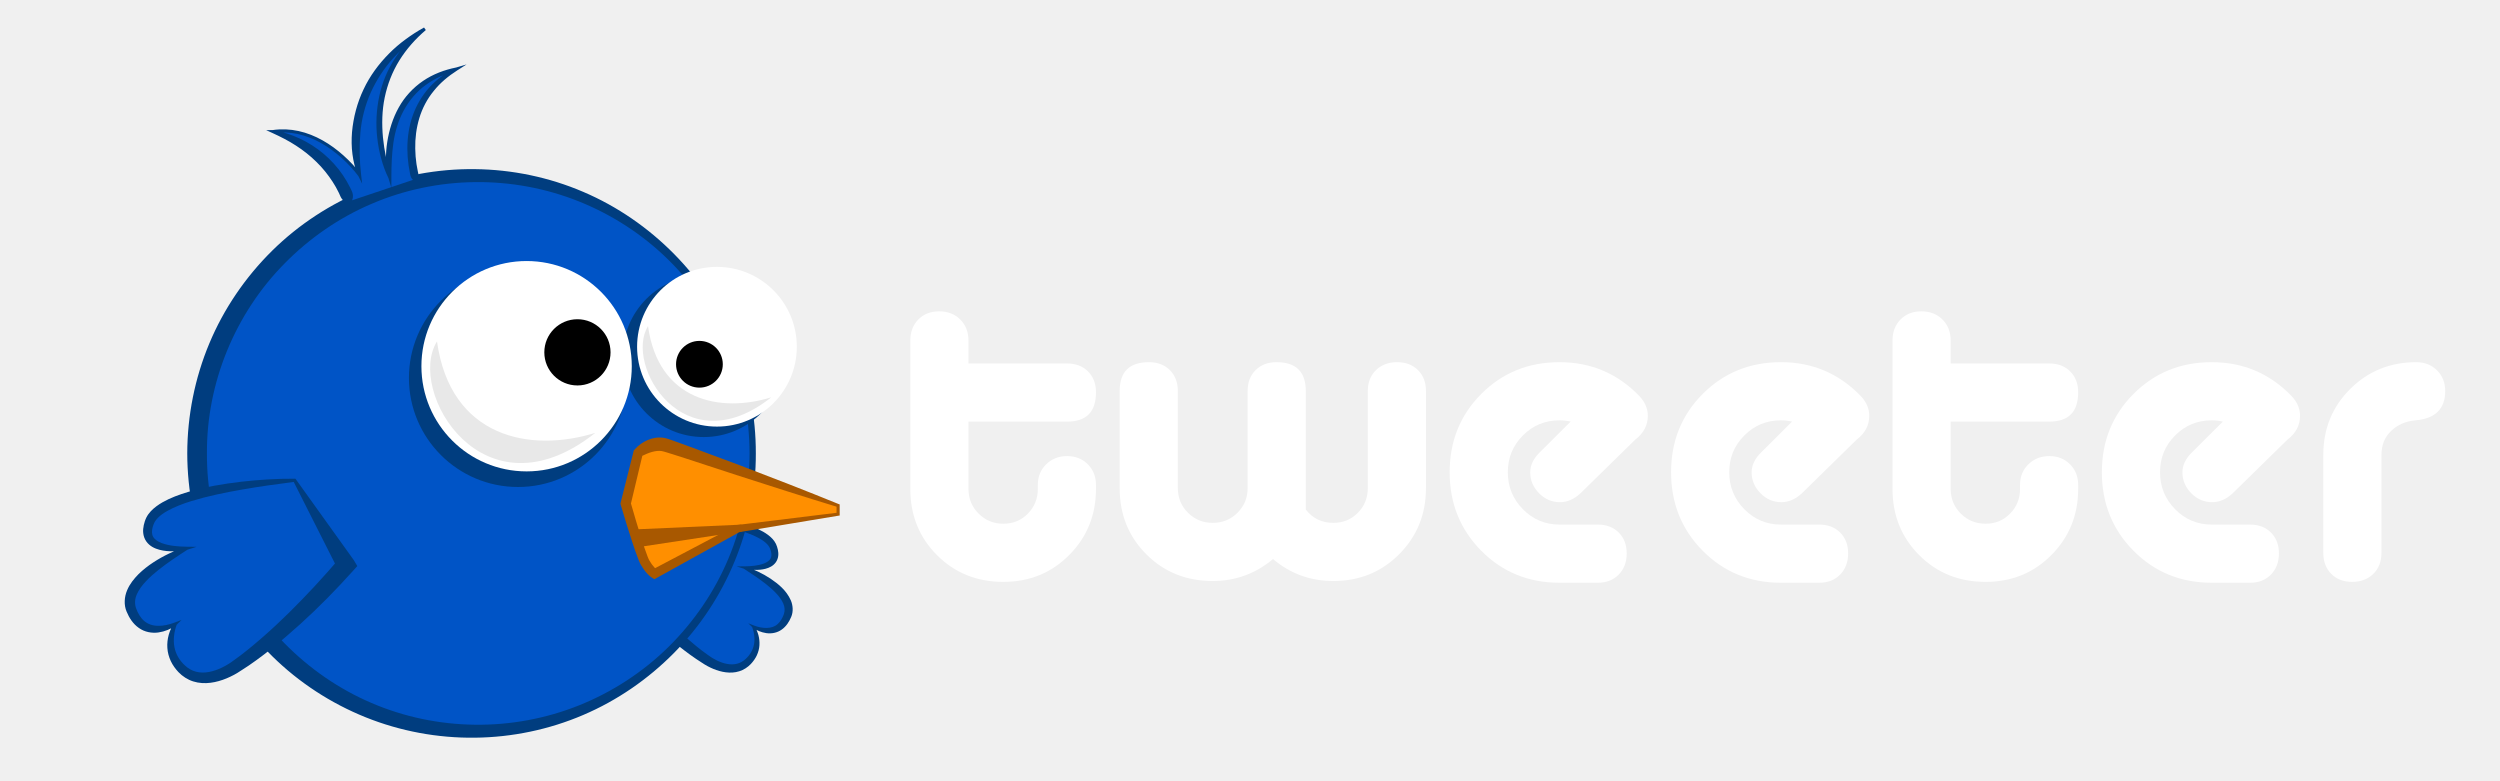
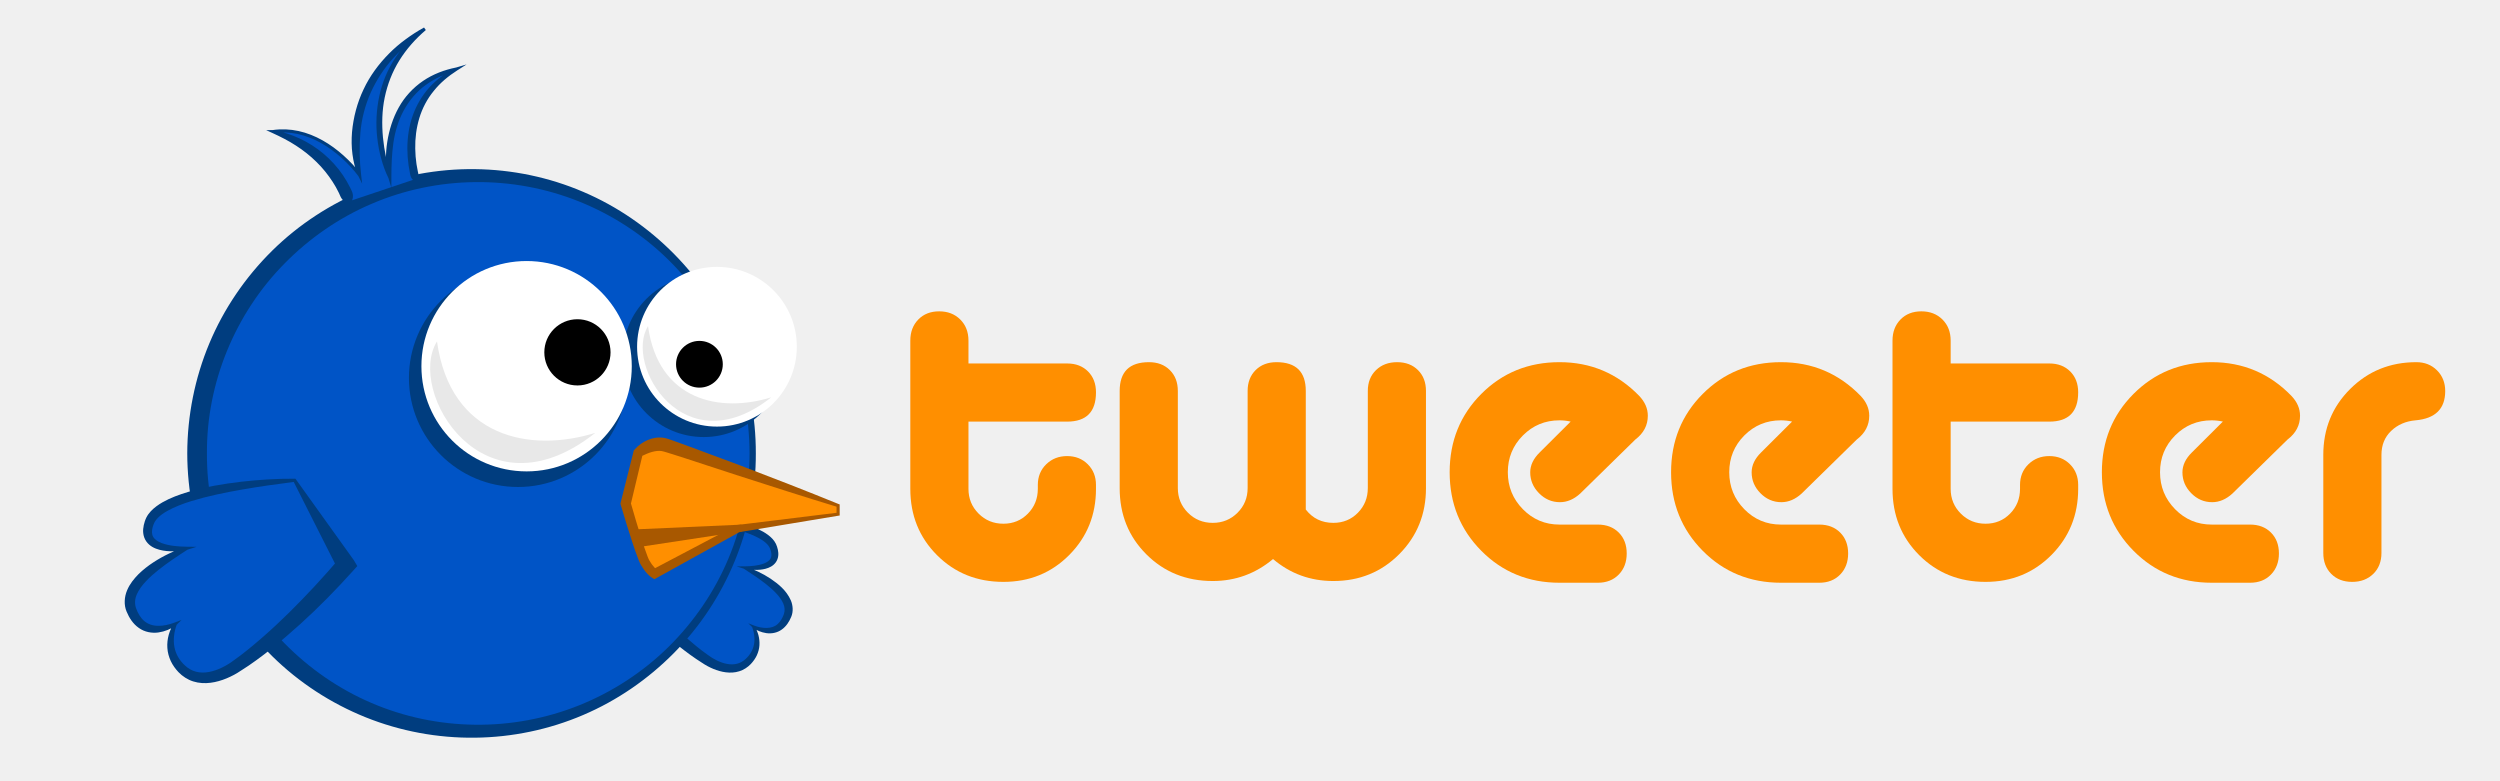
<svg xmlns="http://www.w3.org/2000/svg" version="1.1" id="Layer_1" x="0px" y="0px" width="801px" height="250px" viewBox="0 0 801 250" enable-background="new 0 0 801 250" xml:space="preserve">
  <g>
    <g>
      <path fill="#0054C6" d="M239.738,211.935c-5.553,5.503-13.884-0.842-13.884-0.842s-11.195-7.054-26.774-24.727    c-0.105-0.12-0.212-0.24-0.316-0.36l12.804-21.128c0.059,0,32.78,1.662,36.178,10.315c3.21,8.178-9.288,6.651-9.288,6.651    s17.028,7.477,13.827,15.479c-3.2,8.003-10.945,3.406-10.945,3.406S244.848,206.87,239.738,211.935z" />
      <path fill="#003D7F" d="M240.562,212.748l-0.024,0.026c-0.953,0.998-2.255,1.864-3.664,2.299    c-1.415,0.453-2.909,0.518-4.313,0.339c-1.41-0.177-2.748-0.579-4.013-1.101c-1.279-0.54-2.43-1.137-3.642-1.973l0.113,0.078    c-2.759-1.732-5.227-3.569-7.688-5.529c-2.443-1.954-4.813-3.989-7.127-6.084c-4.641-4.182-8.979-8.662-13.17-13.286l-1.105-1.219    l0.87-1.483l0.003-0.005l14.432-20.135l0.144-0.201l0.19,0.013l0.033,0.003c4.461-0.014,8.903,0.257,13.341,0.756    c4.43,0.529,8.856,1.261,13.208,2.541c2.167,0.664,4.337,1.418,6.396,2.594c1.022,0.597,2.029,1.291,2.914,2.228    c0.441,0.468,0.836,1.013,1.143,1.633c0.153,0.304,0.28,0.672,0.357,0.903c0.101,0.31,0.19,0.627,0.256,0.935    c0.131,0.629,0.215,1.301,0.13,2.005c-0.075,0.699-0.326,1.424-0.742,2.024c-0.848,1.23-2.133,1.8-3.29,2.112    c-1.181,0.322-2.354,0.387-3.502,0.372c-1.151-0.02-2.274-0.122-3.401-0.36l0.204-0.745l0.013,0.007    c2.914,0.899,5.668,2.215,8.249,3.901c2.527,1.72,5.079,3.749,6.504,6.955c0.677,1.583,0.849,3.623,0.115,5.308    c-0.632,1.523-1.561,3.022-3.03,4.055c-1.446,1.06-3.318,1.376-4.934,1.14c-1.637-0.245-3.101-0.862-4.392-1.787l0.538-0.528    l0.003,0.006c0.614,0.905,1.007,1.885,1.313,2.926c0.274,1.043,0.396,2.146,0.328,3.262c-0.062,1.117-0.37,2.23-0.845,3.261    C241.993,211.015,241.323,211.938,240.562,212.748z M238.934,211.1c1.341-1.224,2.286-2.795,2.635-4.587    c0.18-0.896,0.202-1.842,0.092-2.786c-0.085-0.945-0.328-1.913-0.658-2.802L241,200.924l-1.26-1.233l1.798,0.705    c2.641,1.035,5.775,1.239,7.595-0.422c0.914-0.796,1.582-1.955,2.019-3.199c0.374-1.111,0.31-2.265-0.196-3.412    c-0.494-1.14-1.303-2.252-2.261-3.255c-0.943-1.025-2.028-1.962-3.152-2.868c-2.268-1.792-4.729-3.435-7.23-5.033l-0.012-0.004    l-2.3-0.73l2.505-0.015c2.151-0.013,4.386-0.207,6.27-0.915c0.926-0.359,1.727-0.892,2.095-1.552    c0.376-0.648,0.368-1.481,0.134-2.387c-0.062-0.231-0.134-0.444-0.213-0.658c-0.112-0.288-0.174-0.441-0.278-0.63    c-0.199-0.366-0.485-0.71-0.803-1.047c-0.647-0.668-1.486-1.245-2.382-1.747c-1.806-1.001-3.824-1.776-5.886-2.415    c-4.137-1.279-8.45-2.16-12.781-2.915c-4.334-0.754-8.714-1.388-13.097-1.924c-0.009,0-0.007,0,0.004,0.001l0.334-0.188    l-11.17,22.112l-0.003,0.004l-0.235-2.702c3.948,4.646,8.128,9.11,12.454,13.405c2.171,2.141,4.399,4.222,6.692,6.22    c2.285,1.976,4.662,3.977,7.05,5.649l0.124,0.087l-0.011-0.008c0.836,0.647,1.903,1.295,2.932,1.787    c1.045,0.499,2.135,0.886,3.228,1.083c1.093,0.199,2.187,0.201,3.202-0.063C237.188,212.388,238.096,211.88,238.934,211.1z" />
    </g>
    <g>
      <circle fill="#0054C6" cx="152.157" cy="145.275" r="89.005" />
      <path fill="#003D7F" d="M240.157,145.281c-0.02-11.536-2.31-23.036-6.753-33.658c-4.44-10.623-11.063-20.297-19.233-28.362    c-8.18-8.064-17.983-14.427-28.589-18.685c-10.609-4.266-22.039-6.368-33.425-6.228c-11.386,0.125-22.71,2.493-33.119,6.965    c-10.422,4.449-19.887,11.005-27.8,19.042c-15.902,16.044-25.093,38.392-24.934,60.918c-0.16,22.526,9.031,44.875,24.934,60.919    c7.912,8.037,17.377,14.594,27.8,19.043c10.409,4.471,21.732,6.839,33.119,6.965c11.385,0.14,22.815-1.962,33.425-6.228    c10.605-4.259,20.409-10.621,28.589-18.686c8.17-8.063,14.793-17.738,19.232-28.361c4.444-10.619,6.734-22.128,6.754-33.652    V145.281z M242.167,145.275c0.035,11.781-2.252,23.58-6.756,34.484c-4.478,10.912-11.081,20.965-19.396,29.374    c-8.295,8.42-18.219,15.284-29.147,19.943c-10.914,4.682-22.792,7.157-34.711,7.281c-11.919,0.142-23.903-2.067-35.018-6.544    c-11.112-4.469-21.374-11.139-29.936-19.586c-8.552-8.446-15.483-18.579-20.134-29.709c-4.655-11.124-7.052-23.188-7.07-35.244    c0.019-12.057,2.416-24.12,7.071-35.244c4.65-11.129,11.581-21.263,20.133-29.709c8.562-8.447,18.824-15.117,29.936-19.585    c11.115-4.477,23.099-6.686,35.017-6.544c11.92,0.125,23.797,2.6,34.712,7.282c10.929,4.659,20.853,11.523,29.146,19.943    c8.314,8.41,14.919,18.462,19.396,29.374c4.504,10.902,6.791,22.71,6.756,34.478V145.275z" />
    </g>
    <g>
      <path fill="#FF8F00" d="M204.47,145.03c0,0,4.313-3.696,8.624-2.464c4.313,1.232,55.436,19.402,55.436,19.402v2.771l-32.029,4.621    l-26.794,14.475c0,0-1.541-0.924-3.08-3.695c-1.54-2.773-6.159-18.787-6.159-18.787L204.47,145.03z" />
      <path fill="#A85800" d="M203.481,143.865c1.139-1.256,2.412-2.145,3.953-2.838c1.517-0.675,3.34-1.042,5.21-0.749    c0.442,0.073,0.976,0.194,1.328,0.319l1.047,0.356l2.023,0.72l4.007,1.461l15.956,5.931l15.879,6.124    c5.28,2.074,10.558,4.156,15.811,6.308l0.001,0.001l0.333,0.118v0.353v2.771v0.001l0.009,0.422l-0.438,0.073l-31.931,5.3    l0.394-0.131l-0.001,0.001l-26.643,14.753l-0.746,0.413l-0.74-0.447l-0.012-0.007c-0.392-0.251-0.575-0.415-0.826-0.63    c-0.231-0.203-0.444-0.412-0.648-0.626c-0.407-0.428-0.772-0.876-1.108-1.338c-0.337-0.462-0.643-0.938-0.924-1.424l-0.211-0.375    l-0.211-0.431l-0.332-0.768c-0.805-1.994-1.447-3.94-2.102-5.907c-1.286-3.929-2.487-7.857-3.661-11.813h-0.001l-0.121-0.429    l0.104-0.413l4.193-16.651L203.481,143.865z M205.8,146.04l-3.747,15.703l-0.017-0.841v0.001    c1.121,3.929,2.279,7.864,3.508,11.753c0.618,1.935,1.248,3.896,1.962,5.717l0.271,0.647l0.124,0.264l0.162,0.297    c0.229,0.405,0.476,0.797,0.739,1.167s0.545,0.723,0.843,1.041c0.148,0.158,0.3,0.311,0.453,0.448    c0.134,0.125,0.347,0.288,0.387,0.315l-0.007-0.004l-1.486-0.034l26.943-14.195h0.001l0.21-0.107l0.185-0.023l32.127-3.942    l-0.429,0.495v-0.001v-2.771l0.332,0.471h-0.001c-5.432-1.645-10.842-3.351-16.251-5.058l-16.201-5.194L219.75,146.9l-4.039-1.294    l-2.01-0.627l-0.979-0.291c-0.323-0.09-0.481-0.126-0.738-0.173c-0.942-0.138-2.006-0.016-3.136,0.302    C207.854,145.094,206.781,145.571,205.8,146.04z" />
    </g>
    <circle fill="#003D7F" cx="165.971" cy="121.084" r="34.95" />
    <circle fill="#003D7F" cx="225.471" cy="114.084" r="25.95" />
    <circle fill="#FFFFFF" cx="168.721" cy="117.334" r="33.7" />
    <circle fill="#FFFFFF" cx="229.711" cy="111.095" r="25.586" />
    <path fill="#E8E8E8" d="M207.625,104.497c-7.694,12.333,11.486,44.983,39.5,22.8C230.866,132.349,210.971,128.515,207.625,104.497z   " />
    <path fill="#E8E8E8" d="M140.012,109.394c-9.886,15.841,14.754,57.783,50.74,29.287   C169.866,145.172,144.31,140.247,140.012,109.394z" />
    <circle cx="224.095" cy="116.71" r="7.489" />
    <circle cx="185.009" cy="112.892" r="10.609" />
    <g>
      <path fill="#0054C6" d="M58.231,214.297c7.13,7.065,17.826-1.08,17.826-1.08s14.374-9.058,34.377-31.749    c0.136-0.153,0.271-0.309,0.407-0.463l-16.441-27.127c-0.076,0-42.089,2.134-46.451,13.245c-4.122,10.5,11.925,8.539,11.925,8.539    s-21.863,9.601-17.753,19.876c4.11,10.275,14.054,4.373,14.054,4.373S51.67,207.795,58.231,214.297z" />
      <path fill="#003D7F" d="M59.256,213.218c1.079,1.006,2.247,1.66,3.563,2.003c1.305,0.34,2.709,0.338,4.112,0.082    c1.403-0.253,2.802-0.749,4.145-1.391c1.32-0.631,2.691-1.463,3.763-2.295l-0.014,0.011l0.16-0.112    c3.065-2.147,6.117-4.716,9.051-7.253c2.945-2.565,5.806-5.238,8.594-7.986c2.785-2.752,5.503-5.573,8.174-8.439    c2.669-2.873,5.255-5.805,7.827-8.784l-0.311,3.48l-0.001-0.002l-14.345-28.394l0.428,0.241c0.003,0,0.02-0.001,0.011-0.001    c-5.625,0.712-11.252,1.496-16.817,2.47c-5.562,0.97-11.101,2.1-16.413,3.742c-2.647,0.82-5.238,1.816-7.557,3.102    c-1.151,0.644-2.227,1.385-3.059,2.243c-0.408,0.432-0.775,0.873-1.031,1.344c-0.135,0.241-0.213,0.438-0.358,0.809    c-0.102,0.275-0.194,0.548-0.273,0.846c-0.301,1.161-0.313,2.232,0.17,3.064c0.472,0.847,1.5,1.531,2.689,1.993    c2.42,0.896,5.288,1.144,8.051,1.174l3.164,0.035l-2.901,0.922l-0.011,0.004c-3.212,2.052-6.373,4.161-9.285,6.463    c-1.443,1.163-2.836,2.366-4.048,3.682c-1.23,1.288-2.268,2.717-2.904,4.181c-0.65,1.473-0.732,2.954-0.252,4.381    c0.56,1.597,1.419,3.086,2.592,4.107c1.179,1.019,2.747,1.566,4.482,1.576c1.722,0.033,3.571-0.388,5.27-1.034l2.258-0.859    l-1.568,1.538l-0.001,0.002c-0.423,1.139-0.736,2.382-0.846,3.596c-0.133,1.215-0.093,2.426,0.124,3.577    c0.437,2.31,1.664,4.331,3.392,5.906L59.256,213.218z M57.184,215.354c-0.982-1.043-1.846-2.232-2.47-3.553    c-0.612-1.322-1.001-2.752-1.09-4.186c-0.103-1.433,0.066-2.852,0.427-4.189c0.394-1.337,0.898-2.594,1.688-3.757l0.003-0.006    l0.69,0.679c-1.657,1.187-3.538,1.979-5.639,2.295c-2.074,0.303-4.477-0.104-6.334-1.465c-1.887-1.325-3.08-3.25-3.891-5.206    c-0.942-2.163-0.72-4.783,0.149-6.815c0.852-2.082,2.232-3.718,3.65-5.181c1.465-1.428,3.045-2.663,4.701-3.749    c3.315-2.166,6.85-3.855,10.593-5.011l0.013-0.007l0.262,0.957c-1.448,0.298-2.889,0.45-4.369,0.478    c-1.475,0.01-2.98-0.083-4.496-0.492c-1.486-0.402-3.136-1.134-4.225-2.714c-0.533-0.771-0.855-1.702-0.951-2.6    c-0.11-0.904,0-1.767,0.167-2.574c0.084-0.395,0.2-0.803,0.329-1.199c0.099-0.297,0.262-0.771,0.459-1.16    c0.394-0.796,0.9-1.496,1.467-2.097c1.136-1.202,2.429-2.093,3.742-2.859c2.645-1.51,5.432-2.478,8.214-3.33    c5.587-1.644,11.271-2.582,16.96-3.263c5.697-0.634,11.399-1.013,17.13-0.971l0.036-0.002l0.246-0.014l0.184,0.255l18.533,25.855    l0.001,0.002l1.119,1.892l-1.43,1.59c-5.339,5.938-10.958,11.675-16.901,17.048c-2.97,2.69-6.014,5.304-9.151,7.813    c-1.566,1.257-3.165,2.477-4.798,3.659c-1.649,1.189-3.256,2.318-5.073,3.44l0.146-0.101c-1.557,1.073-3.033,1.84-4.676,2.532    c-1.624,0.67-3.341,1.187-5.152,1.414c-1.802,0.229-3.721,0.146-5.537-0.436c-1.809-0.559-3.481-1.671-4.704-2.951L57.184,215.354    z" />
    </g>
    <g>
      <line fill="#FF8F00" x1="237.666" y1="169.167" x2="203.666" y2="172.501" />
      <polygon fill="#A85800" points="237.771,170.242 203.948,175.383 203.384,169.619 237.561,168.092   " />
    </g>
    <g>
      <path fill="#0054C6" d="M111.959,64.987c0,0-4.111-16.509-24.49-22.828c16.195-2.344,27.758,13.979,27.758,13.979    s-8.973-28.437,20.895-46.899c-23.913,19.268-11.214,47.611-11.214,47.611s-4.595-28.665,21.379-34.743    c-21.027,11.859-13.004,35.726-13.004,35.726L111.959,64.987z" />
      <path fill="#003D7F" d="M112.248,65.414l-0.769-0.304c-1.034-0.409-1.592-0.908-2.003-1.471c-0.401-0.562-0.577-1.22-0.896-1.823    c-0.585-1.226-1.257-2.42-2.003-3.567c-1.489-2.295-3.216-4.454-5.2-6.378c-1.965-1.944-4.161-3.679-6.524-5.204    c-2.356-1.545-4.9-2.832-7.531-4.034l-2.035-0.93l2.111-0.035l0,0c2.746-0.396,5.563-0.281,8.268,0.316    c2.708,0.593,5.295,1.646,7.695,2.994c2.403,1.35,4.626,2.993,6.674,4.819c2.045,1.839,3.93,3.82,5.593,6.049l0.003,0.003    l-0.878,0.437c-0.991-2.199-1.511-4.505-1.824-6.854c-0.313-2.348-0.335-4.731-0.145-7.097c0.435-4.724,1.644-9.4,3.694-13.685    c2.01-4.307,4.875-8.164,8.18-11.494c1.647-1.676,3.442-3.195,5.325-4.575c1.88-1.385,3.837-2.651,5.875-3.764l0.003-0.002    l0.572,0.808c-3.301,2.815-6.198,6.071-8.466,9.717c-2.266,3.646-3.832,7.692-4.702,11.88c-0.881,4.195-0.955,8.527-0.569,12.802    c0.432,4.268,1.302,8.544,2.662,12.619l0.001,0.002l-0.943,0.282c-0.971-3.768-0.926-7.667-0.333-11.478    c0.6-3.805,1.757-7.565,3.652-10.972c1.878-3.413,4.601-6.363,7.807-8.544c3.211-2.192,6.894-3.565,10.626-4.309l0.004-0.001    l3.317-0.978l-2.961,1.893c-2.856,1.827-5.485,3.986-7.552,6.6c-2.113,2.565-3.676,5.543-4.625,8.703    c-0.954,3.16-1.375,6.479-1.306,9.799c0.021,1.66,0.158,3.322,0.402,4.967c0.122,0.822,0.272,1.641,0.449,2.45    c0.2,0.808,0.418,1.586-0.147,2.611l0.001,0.005l0.153,0.472l-0.466,0.156L112.248,65.414z M112.806,64.18l20.319-6.818    l-0.312,0.628l-0.002-0.006c-1.087-0.614-1.28-1.509-1.444-2.381c-0.184-0.872-0.337-1.748-0.461-2.627    c-0.247-1.759-0.381-3.534-0.39-5.313c0.005-3.553,0.497-7.144,1.684-10.527c1.182-3.38,3.026-6.532,5.411-9.174    c2.417-2.614,5.303-4.739,8.432-6.288l0.357,0.915l-0.004,0.001c-3.582,0.968-7.009,2.461-9.954,4.619    c-2.964,2.135-5.345,4.977-7.072,8.167c-1.735,3.195-2.796,6.748-3.329,10.372c-0.511,3.628-0.64,7.327-0.643,11.021l-0.004,3.404    l-0.939-3.123l0-0.003c-1.011-2.022-1.74-4.116-2.328-6.269c-0.608-2.145-0.997-4.349-1.251-6.567    c-0.517-4.438-0.291-8.973,0.637-13.36c0.919-4.393,2.692-8.607,5.161-12.34c2.449-3.751,5.616-6.982,9.138-9.662l0.572,0.808    l-0.003,0.002c-1.874,1.307-3.697,2.673-5.421,4.148c-1.715,1.483-3.341,3.057-4.861,4.715c-3.041,3.324-5.5,7.122-7.33,11.178    c-1.799,4.072-2.938,8.43-3.302,12.869c-0.396,4.429-0.286,8.931,0.235,13.416l0.334,2.876l-1.213-2.44l-0.001-0.004    c-1.583-2.122-3.455-4.097-5.445-5.883c-2.001-1.785-4.169-3.385-6.5-4.694c-2.328-1.308-4.824-2.322-7.422-2.89    c-2.595-0.573-5.286-0.683-7.913-0.304l0,0l0.076-0.964c2.908,0.527,5.757,1.464,8.478,2.733c2.721,1.273,5.289,2.921,7.62,4.88    c2.312,1.976,4.403,4.248,6.121,6.789c0.859,1.271,1.637,2.598,2.327,3.978c0.317,0.701,0.733,1.369,0.871,2.154    C113.127,62.82,113.109,63.466,112.806,64.18z" />
    </g>
  </g>
  <g>
-     <path fill="#FFFFFF" d="M351.153,156.619c0,8.375-2.853,15.438-8.558,21.188c-5.706,5.752-12.746,8.627-21.118,8.627   c-8.467,0-15.551-2.852-21.256-8.559c-5.707-5.705-8.557-12.789-8.557-21.256v-47.48c0-2.76,0.85-5.015,2.553-6.763   c1.702-1.748,3.934-2.623,6.694-2.623s5.015,0.875,6.763,2.623c1.747,1.748,2.623,4.002,2.623,6.763v7.316h31.608   c2.761,0,4.991,0.852,6.695,2.553c1.701,1.704,2.553,3.934,2.553,6.694c0,6.258-3.083,9.386-9.248,9.386h-31.608v21.531   c0,3.13,1.081,5.776,3.243,7.937c2.161,2.163,4.808,3.243,7.937,3.243c3.127,0,5.75-1.08,7.868-3.243   c2.115-2.161,3.174-4.807,3.174-7.937v-1.242c0-2.667,0.897-4.876,2.691-6.625c1.794-1.748,4.025-2.623,6.694-2.623   c2.668,0,4.876,0.875,6.625,2.623c1.747,1.749,2.622,3.958,2.622,6.625V156.619z" />
-     <path fill="#FFFFFF" d="M418.372,163.255c2.208,2.847,5.152,4.269,8.833,4.269c3.127,0,5.75-1.079,7.867-3.236   c2.116-2.157,3.175-4.794,3.175-7.915v-31.11c0-2.752,0.874-4.978,2.623-6.677c1.747-1.697,4.002-2.546,6.763-2.546   s4.991,0.85,6.694,2.549c1.702,1.699,2.554,3.925,2.554,6.681v31.131c0,8.359-2.854,15.408-8.558,21.146   c-5.707,5.741-12.746,8.61-21.118,8.61c-7.363,0-13.802-2.347-19.324-7.039c-5.614,4.692-12.056,7.039-19.324,7.039   c-8.467,0-15.551-2.847-21.256-8.541c-5.706-5.694-8.557-12.765-8.557-21.215V125.27c0-6.153,3.127-9.23,9.386-9.23   c2.761,0,4.99,0.85,6.694,2.546c1.702,1.699,2.554,3.925,2.554,6.677v31.11c0,3.121,1.081,5.758,3.244,7.915   c2.161,2.157,4.808,3.236,7.937,3.236c3.127,0,5.773-1.079,7.937-3.236c2.161-2.157,3.244-4.794,3.244-7.915v-31.11   c0-2.752,0.85-4.978,2.553-6.677c1.702-1.697,3.934-2.546,6.694-2.546c6.257,0,9.386,3.075,9.386,9.223V163.255z" />
-     <path fill="#FFFFFF" d="M523.96,140.828l-17.667,17.31c-2.025,1.841-4.188,2.761-6.487,2.761c-2.577,0-4.809-0.956-6.694-2.867   c-1.887-1.911-2.83-4.143-2.83-6.692c0-2.276,1.022-4.415,3.071-6.418l9.888-9.85c-1.194-0.265-2.392-0.398-3.586-0.398   c-4.598,0-8.506,1.617-11.724,4.852c-3.218,3.235-4.827,7.16-4.827,11.78c0,4.62,1.608,8.571,4.831,11.851   c3.22,3.28,7.13,4.919,11.731,4.919h12.285c2.76,0,4.99,0.852,6.694,2.553c1.702,1.705,2.553,3.935,2.553,6.696   c0,2.759-0.852,5.016-2.553,6.763c-1.704,1.747-3.934,2.622-6.694,2.622h-12.285c-9.938,0-18.288-3.41-25.052-10.234   c-6.763-6.823-10.144-15.213-10.144-25.17c0-9.958,3.381-18.325,10.144-25.102c6.764-6.776,15.114-10.164,25.052-10.164   c10.029,0,18.541,3.602,25.535,10.8c1.839,1.94,2.761,4.063,2.761,6.371C527.963,136.258,526.628,138.797,523.96,140.828z" />
-     <path fill="#FFFFFF" d="M594.905,140.828l-17.668,17.31c-2.025,1.841-4.188,2.761-6.487,2.761c-2.577,0-4.809-0.956-6.694-2.867   c-1.888-1.911-2.83-4.143-2.83-6.692c0-2.276,1.023-4.415,3.072-6.418l9.888-9.85c-1.194-0.265-2.393-0.398-3.587-0.398   c-4.598,0-8.506,1.617-11.724,4.852c-3.218,3.235-4.826,7.16-4.826,11.78c0,4.62,1.608,8.571,4.831,11.851   c3.22,3.28,7.13,4.919,11.731,4.919h12.284c2.761,0,4.991,0.852,6.694,2.553c1.703,1.705,2.555,3.935,2.555,6.696   c0,2.759-0.852,5.016-2.555,6.763s-3.934,2.622-6.694,2.622h-12.284c-9.938,0-18.288-3.41-25.052-10.234   c-6.763-6.823-10.144-15.213-10.144-25.17c0-9.958,3.381-18.325,10.144-25.102c6.764-6.776,15.114-10.164,25.052-10.164   c10.029,0,18.542,3.602,25.535,10.8c1.84,1.94,2.761,4.063,2.761,6.371C598.907,136.258,597.572,138.797,594.905,140.828z" />
-     <path fill="#FFFFFF" d="M665.849,156.619c0,8.375-2.854,15.438-8.557,21.188c-5.707,5.752-12.747,8.627-21.119,8.627   c-8.467,0-15.552-2.852-21.255-8.559c-5.707-5.705-8.559-12.789-8.559-21.256v-47.48c0-2.76,0.85-5.015,2.554-6.763   c1.702-1.748,3.934-2.623,6.694-2.623s5.014,0.875,6.764,2.623c1.747,1.748,2.621,4.002,2.621,6.763v7.316h31.609   c2.761,0,4.99,0.852,6.694,2.553c1.701,1.704,2.553,3.934,2.553,6.694c0,6.258-3.084,9.386-9.247,9.386h-31.609v21.531   c0,3.13,1.081,5.776,3.245,7.937c2.161,2.163,4.807,3.243,7.936,3.243c3.128,0,5.749-1.08,7.868-3.243   c2.115-2.161,3.175-4.807,3.175-7.937v-1.242c0-2.667,0.896-4.876,2.691-6.625c1.794-1.748,4.024-2.623,6.694-2.623   c2.668,0,4.876,0.875,6.625,2.623c1.746,1.749,2.622,3.958,2.622,6.625V156.619z" />
-     <path fill="#FFFFFF" d="M732.929,140.828l-17.667,17.31c-2.025,1.841-4.188,2.761-6.487,2.761c-2.577,0-4.81-0.956-6.694-2.867   c-1.887-1.911-2.829-4.143-2.829-6.692c0-2.276,1.021-4.415,3.07-6.418l9.889-9.85c-1.194-0.265-2.392-0.398-3.586-0.398   c-4.599,0-8.506,1.617-11.725,4.852c-3.217,3.235-4.826,7.16-4.826,11.78c0,4.62,1.609,8.571,4.831,11.851   c3.22,3.28,7.13,4.919,11.732,4.919h12.284c2.761,0,4.991,0.852,6.694,2.553c1.701,1.705,2.553,3.935,2.553,6.696   c0,2.759-0.852,5.016-2.553,6.763c-1.703,1.747-3.934,2.622-6.694,2.622h-12.284c-9.938,0-18.288-3.41-25.053-10.234   c-6.763-6.823-10.145-15.213-10.145-25.17c0-9.958,3.382-18.325,10.145-25.102c6.765-6.776,15.114-10.164,25.053-10.164   c10.028,0,18.541,3.602,25.535,10.8c1.839,1.94,2.761,4.063,2.761,6.371C736.933,136.258,735.597,138.797,732.929,140.828z" />
-     <path fill="#FFFFFF" d="M763.017,145.746v31.416c0,2.77-0.875,5.006-2.622,6.712c-1.749,1.705-4.002,2.561-6.763,2.561   s-4.993-0.855-6.694-2.559c-1.704-1.706-2.554-3.942-2.554-6.707v-31.394c0-8.39,2.875-15.442,8.627-21.159   c5.749-5.716,12.813-8.575,21.187-8.575c2.668,0,4.877,0.875,6.625,2.622c1.747,1.749,2.623,3.958,2.623,6.625   c0,5.707-3.175,8.833-9.523,9.386c-3.13,0.278-5.729,1.408-7.8,3.392C764.052,140.049,763.017,142.609,763.017,145.746z" />
+     <path fill="#FF8F00" d="M351.153,156.619c0,8.375-2.853,15.438-8.558,21.188c-5.706,5.752-12.746,8.627-21.118,8.627   c-8.467,0-15.551-2.852-21.256-8.559c-5.707-5.705-8.557-12.789-8.557-21.256v-47.48c0-2.76,0.85-5.015,2.553-6.763   c1.702-1.748,3.934-2.623,6.694-2.623s5.015,0.875,6.763,2.623c1.747,1.748,2.623,4.002,2.623,6.763v7.316h31.608   c2.761,0,4.991,0.852,6.695,2.553c1.701,1.704,2.553,3.934,2.553,6.694c0,6.258-3.083,9.386-9.248,9.386h-31.608v21.531   c0,3.13,1.081,5.776,3.243,7.937c2.161,2.163,4.808,3.243,7.937,3.243c3.127,0,5.75-1.08,7.868-3.243   c2.115-2.161,3.174-4.807,3.174-7.937v-1.242c0-2.667,0.897-4.876,2.691-6.625c1.794-1.748,4.025-2.623,6.694-2.623   c2.668,0,4.876,0.875,6.625,2.623c1.747,1.749,2.622,3.958,2.622,6.625V156.619z" />
+     <path fill="#FF8F00" d="M418.372,163.255c2.208,2.847,5.152,4.269,8.833,4.269c3.127,0,5.75-1.079,7.867-3.236   c2.116-2.157,3.175-4.794,3.175-7.915v-31.11c0-2.752,0.874-4.978,2.623-6.677c1.747-1.697,4.002-2.546,6.763-2.546   s4.991,0.85,6.694,2.549c1.702,1.699,2.554,3.925,2.554,6.681v31.131c0,8.359-2.854,15.408-8.558,21.146   c-5.707,5.741-12.746,8.61-21.118,8.61c-7.363,0-13.802-2.347-19.324-7.039c-5.614,4.692-12.056,7.039-19.324,7.039   c-8.467,0-15.551-2.847-21.256-8.541c-5.706-5.694-8.557-12.765-8.557-21.215V125.27c0-6.153,3.127-9.23,9.386-9.23   c2.761,0,4.99,0.85,6.694,2.546c1.702,1.699,2.554,3.925,2.554,6.677v31.11c0,3.121,1.081,5.758,3.244,7.915   c2.161,2.157,4.808,3.236,7.937,3.236c3.127,0,5.773-1.079,7.937-3.236c2.161-2.157,3.244-4.794,3.244-7.915v-31.11   c0-2.752,0.85-4.978,2.553-6.677c1.702-1.697,3.934-2.546,6.694-2.546c6.257,0,9.386,3.075,9.386,9.223V163.255z" />
+     <path fill="#FF8F00" d="M523.96,140.828l-17.667,17.31c-2.025,1.841-4.188,2.761-6.487,2.761c-2.577,0-4.809-0.956-6.694-2.867   c-1.887-1.911-2.83-4.143-2.83-6.692c0-2.276,1.022-4.415,3.071-6.418l9.888-9.85c-1.194-0.265-2.392-0.398-3.586-0.398   c-4.598,0-8.506,1.617-11.724,4.852c-3.218,3.235-4.827,7.16-4.827,11.78c0,4.62,1.608,8.571,4.831,11.851   c3.22,3.28,7.13,4.919,11.731,4.919h12.285c2.76,0,4.99,0.852,6.694,2.553c1.702,1.705,2.553,3.935,2.553,6.696   c0,2.759-0.852,5.016-2.553,6.763c-1.704,1.747-3.934,2.622-6.694,2.622h-12.285c-9.938,0-18.288-3.41-25.052-10.234   c-6.763-6.823-10.144-15.213-10.144-25.17c0-9.958,3.381-18.325,10.144-25.102c6.764-6.776,15.114-10.164,25.052-10.164   c10.029,0,18.541,3.602,25.535,10.8c1.839,1.94,2.761,4.063,2.761,6.371C527.963,136.258,526.628,138.797,523.96,140.828z" />
+     <path fill="#FF8F00" d="M594.905,140.828l-17.668,17.31c-2.025,1.841-4.188,2.761-6.487,2.761c-2.577,0-4.809-0.956-6.694-2.867   c-1.888-1.911-2.83-4.143-2.83-6.692c0-2.276,1.023-4.415,3.072-6.418l9.888-9.85c-1.194-0.265-2.393-0.398-3.587-0.398   c-4.598,0-8.506,1.617-11.724,4.852c-3.218,3.235-4.826,7.16-4.826,11.78c0,4.62,1.608,8.571,4.831,11.851   c3.22,3.28,7.13,4.919,11.731,4.919h12.284c2.761,0,4.991,0.852,6.694,2.553c1.703,1.705,2.555,3.935,2.555,6.696   c0,2.759-0.852,5.016-2.555,6.763s-3.934,2.622-6.694,2.622h-12.284c-9.938,0-18.288-3.41-25.052-10.234   c-6.763-6.823-10.144-15.213-10.144-25.17c0-9.958,3.381-18.325,10.144-25.102c6.764-6.776,15.114-10.164,25.052-10.164   c10.029,0,18.542,3.602,25.535,10.8c1.84,1.94,2.761,4.063,2.761,6.371C598.907,136.258,597.572,138.797,594.905,140.828z" />
+     <path fill="#FF8F00" d="M665.849,156.619c0,8.375-2.854,15.438-8.557,21.188c-5.707,5.752-12.747,8.627-21.119,8.627   c-8.467,0-15.552-2.852-21.255-8.559c-5.707-5.705-8.559-12.789-8.559-21.256v-47.48c0-2.76,0.85-5.015,2.554-6.763   c1.702-1.748,3.934-2.623,6.694-2.623s5.014,0.875,6.764,2.623c1.747,1.748,2.621,4.002,2.621,6.763v7.316h31.609   c2.761,0,4.99,0.852,6.694,2.553c1.701,1.704,2.553,3.934,2.553,6.694c0,6.258-3.084,9.386-9.247,9.386h-31.609v21.531   c0,3.13,1.081,5.776,3.245,7.937c2.161,2.163,4.807,3.243,7.936,3.243c3.128,0,5.749-1.08,7.868-3.243   c2.115-2.161,3.175-4.807,3.175-7.937v-1.242c0-2.667,0.896-4.876,2.691-6.625c1.794-1.748,4.024-2.623,6.694-2.623   c2.668,0,4.876,0.875,6.625,2.623c1.746,1.749,2.622,3.958,2.622,6.625V156.619z" />
+     <path fill="#FF8F00" d="M732.929,140.828l-17.667,17.31c-2.025,1.841-4.188,2.761-6.487,2.761c-2.577,0-4.81-0.956-6.694-2.867   c-1.887-1.911-2.829-4.143-2.829-6.692c0-2.276,1.021-4.415,3.07-6.418l9.889-9.85c-1.194-0.265-2.392-0.398-3.586-0.398   c-4.599,0-8.506,1.617-11.725,4.852c-3.217,3.235-4.826,7.16-4.826,11.78c0,4.62,1.609,8.571,4.831,11.851   c3.22,3.28,7.13,4.919,11.732,4.919h12.284c2.761,0,4.991,0.852,6.694,2.553c1.701,1.705,2.553,3.935,2.553,6.696   c0,2.759-0.852,5.016-2.553,6.763c-1.703,1.747-3.934,2.622-6.694,2.622h-12.284c-9.938,0-18.288-3.41-25.053-10.234   c-6.763-6.823-10.145-15.213-10.145-25.17c0-9.958,3.382-18.325,10.145-25.102c6.765-6.776,15.114-10.164,25.053-10.164   c10.028,0,18.541,3.602,25.535,10.8c1.839,1.94,2.761,4.063,2.761,6.371C736.933,136.258,735.597,138.797,732.929,140.828z" />
+     <path fill="#FF8F00" d="M763.017,145.746v31.416c0,2.77-0.875,5.006-2.622,6.712c-1.749,1.705-4.002,2.561-6.763,2.561   s-4.993-0.855-6.694-2.559c-1.704-1.706-2.554-3.942-2.554-6.707v-31.394c0-8.39,2.875-15.442,8.627-21.159   c5.749-5.716,12.813-8.575,21.187-8.575c2.668,0,4.877,0.875,6.625,2.622c1.747,1.749,2.623,3.958,2.623,6.625   c0,5.707-3.175,8.833-9.523,9.386c-3.13,0.278-5.729,1.408-7.8,3.392C764.052,140.049,763.017,142.609,763.017,145.746z" />
  </g>
  <rect x="639" y="173" fill="none" width="52" height="6" />
</svg>
